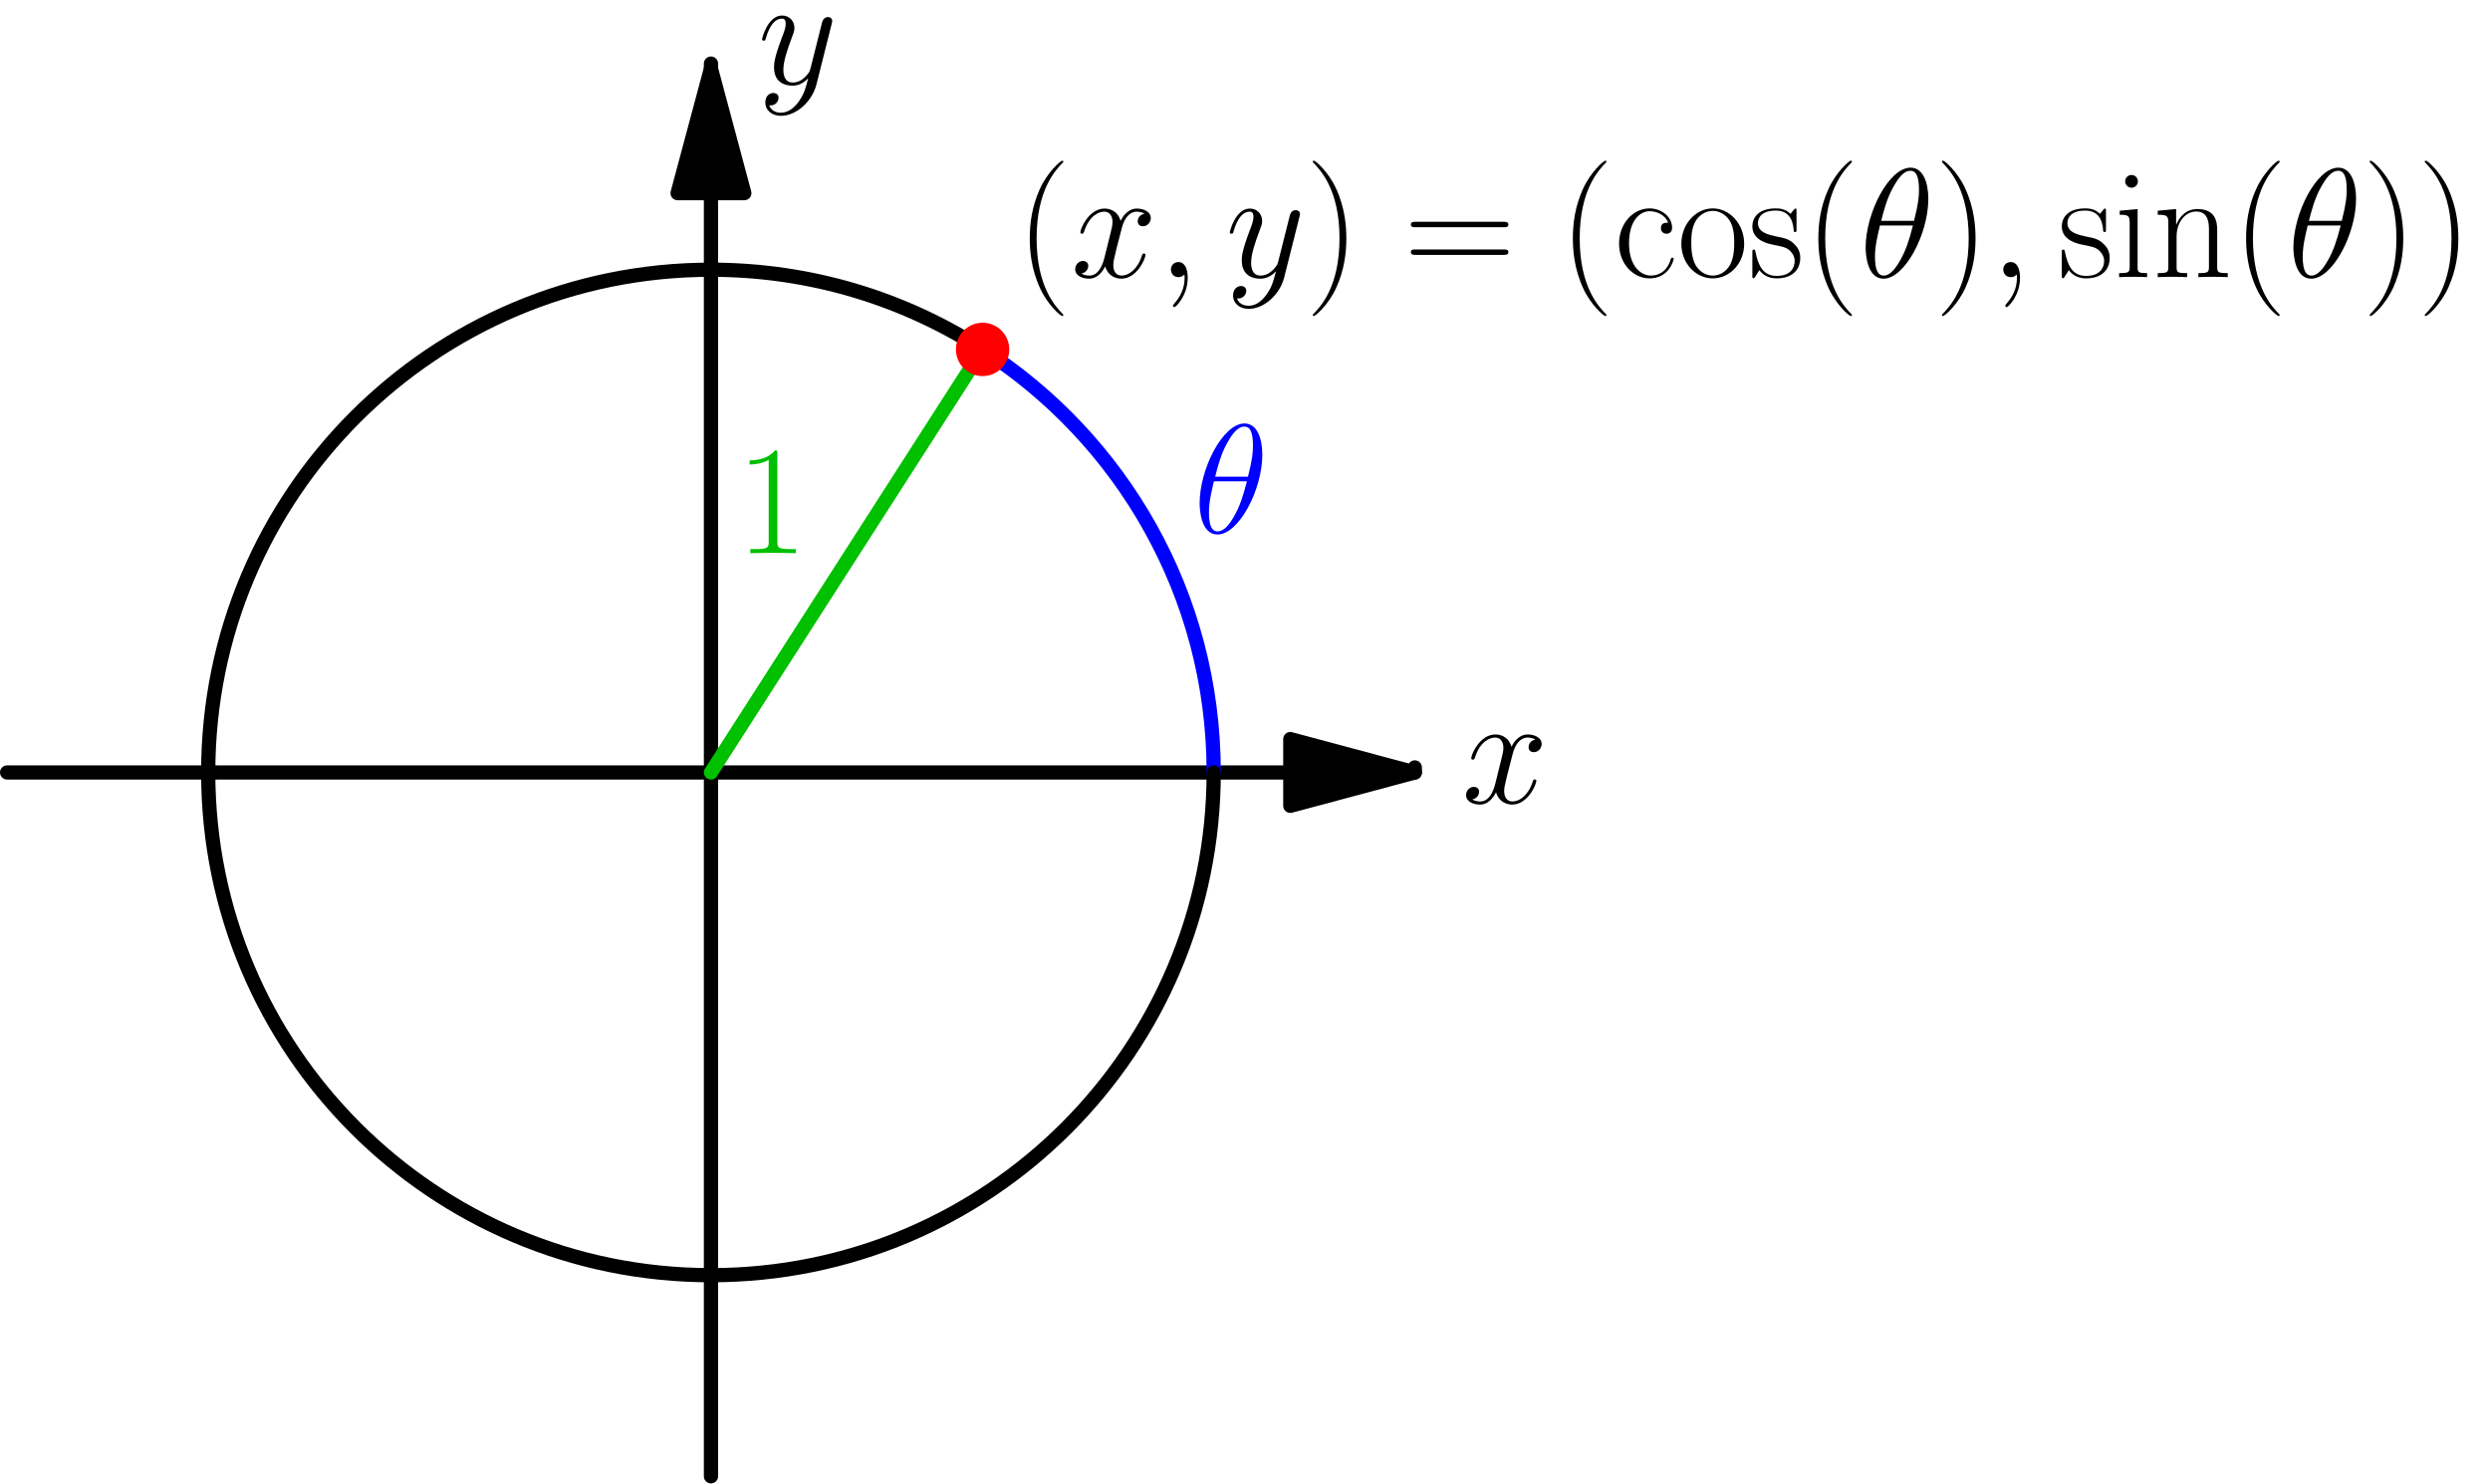
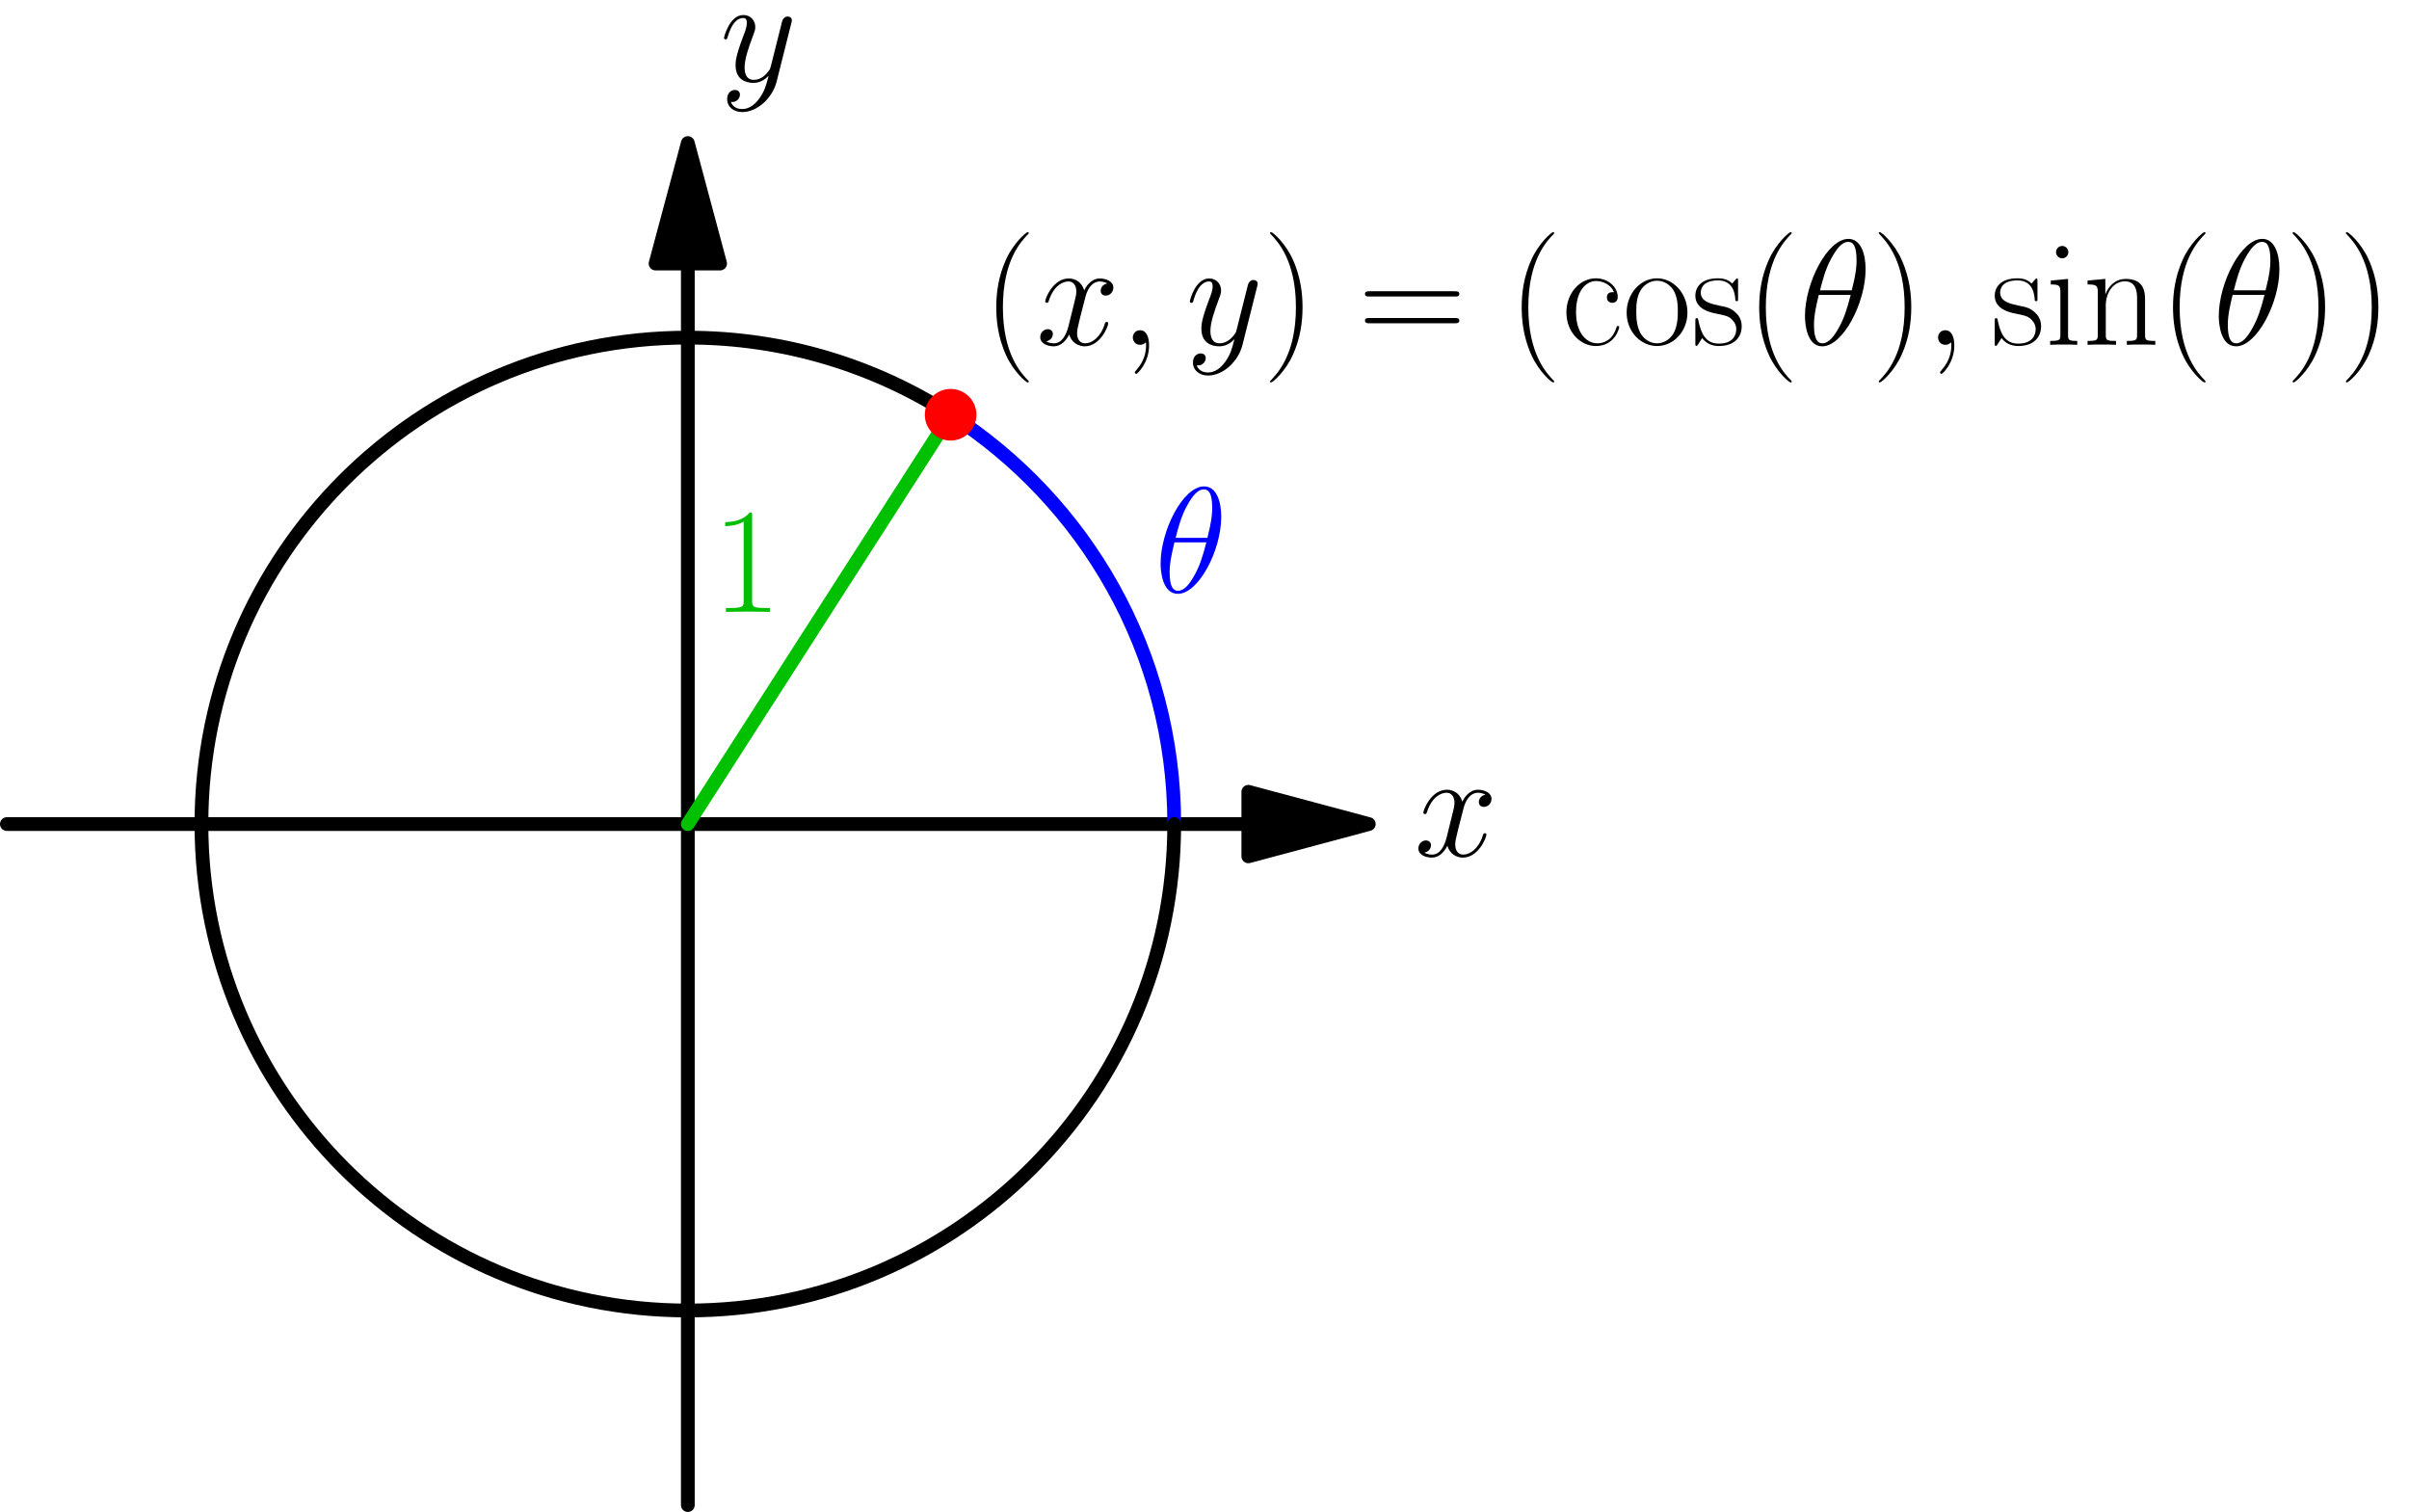
- <svg xmlns="http://www.w3.org/2000/svg" xmlns:xlink="http://www.w3.org/1999/xlink" height="236.426pt" version="1.1" viewBox="56.409 53.858 396.851 236.426" width="396.851pt">
+ <svg xmlns="http://www.w3.org/2000/svg" xmlns:xlink="http://www.w3.org/1999/xlink" height="249.055pt" version="1.1" viewBox="56.409 53.858 396.851 249.055" width="396.851pt">
  <defs>
    <path d="M11.022 -12.515C11.022 -15.052 10.226 -17.515 8.186 -17.515C4.702 -17.515 0.995 -10.226 0.995 -4.752C0.995 -3.608 1.244 0.249 3.856 0.249C7.24 0.249 11.022 -6.867 11.022 -12.515ZM3.483 -9.007C3.856 -10.475 4.379 -12.564 5.374 -14.331C6.195 -15.824 7.066 -17.018 8.161 -17.018C8.982 -17.018 9.529 -16.321 9.529 -13.933C9.529 -13.037 9.454 -11.793 8.733 -9.007H3.483ZM8.559 -8.26C7.937 -5.822 7.414 -4.254 6.519 -2.687C5.797 -1.418 4.926 -0.249 3.881 -0.249C3.11 -0.249 2.488 -0.846 2.488 -3.309C2.488 -4.926 2.886 -6.618 3.284 -8.26H8.559Z" id="g0-18" />
    <path d="M4.852 0.1C4.852 -1.344 4.379 -2.413 3.359 -2.413C2.563 -2.413 2.165 -1.766 2.165 -1.219S2.538 0 3.384 0C3.707 0 3.981 -0.1 4.205 -0.323C4.254 -0.373 4.279 -0.373 4.304 -0.373C4.354 -0.373 4.354 -0.025 4.354 0.1C4.354 0.921 4.205 2.538 2.762 4.155C2.488 4.454 2.488 4.503 2.488 4.553C2.488 4.677 2.612 4.802 2.737 4.802C2.936 4.802 4.852 2.961 4.852 0.1Z" id="g0-59" />
    <path d="M11.793 -10.151C10.997 -10.002 10.698 -9.405 10.698 -8.932C10.698 -8.335 11.171 -8.136 11.519 -8.136C12.266 -8.136 12.788 -8.783 12.788 -9.454C12.788 -10.499 11.594 -10.972 10.549 -10.972C9.031 -10.972 8.186 -9.479 7.962 -9.007C7.389 -10.873 5.847 -10.972 5.399 -10.972C2.861 -10.972 1.518 -7.713 1.518 -7.165C1.518 -7.066 1.617 -6.942 1.791 -6.942C1.99 -6.942 2.04 -7.091 2.09 -7.19C2.936 -9.952 4.603 -10.475 5.324 -10.475C6.444 -10.475 6.668 -9.43 6.668 -8.832C6.668 -8.285 6.519 -7.713 6.22 -6.519L5.374 -3.11C5.001 -1.617 4.279 -0.249 2.961 -0.249C2.836 -0.249 2.214 -0.249 1.692 -0.572C2.588 -0.746 2.787 -1.493 2.787 -1.791C2.787 -2.289 2.413 -2.588 1.941 -2.588C1.344 -2.588 0.697 -2.065 0.697 -1.269C0.697 -0.224 1.866 0.249 2.936 0.249C4.13 0.249 4.976 -0.697 5.498 -1.717C5.897 -0.249 7.141 0.249 8.061 0.249C10.599 0.249 11.942 -3.01 11.942 -3.558C11.942 -3.682 11.843 -3.782 11.694 -3.782C11.47 -3.782 11.445 -3.657 11.37 -3.458C10.698 -1.269 9.255 -0.249 8.136 -0.249C7.265 -0.249 6.792 -0.896 6.792 -1.916C6.792 -2.463 6.892 -2.861 7.29 -4.503L8.161 -7.887C8.534 -9.38 9.38 -10.475 10.524 -10.475C10.574 -10.475 11.271 -10.475 11.793 -10.151Z" id="g0-120" />
    <path d="M6.543 2.787C5.872 3.732 4.901 4.578 3.682 4.578C3.384 4.578 2.189 4.528 1.816 3.384C1.891 3.409 2.015 3.409 2.065 3.409C2.811 3.409 3.309 2.762 3.309 2.189S2.836 1.418 2.463 1.418C2.065 1.418 1.194 1.717 1.194 2.936C1.194 4.205 2.264 5.076 3.682 5.076C6.17 5.076 8.683 2.787 9.38 0.025L11.818 -9.678C11.843 -9.803 11.893 -9.952 11.893 -10.101C11.893 -10.475 11.594 -10.723 11.221 -10.723C10.997 -10.723 10.475 -10.624 10.275 -9.877L8.434 -2.563C8.31 -2.115 8.31 -2.065 8.111 -1.791C7.613 -1.095 6.792 -0.249 5.598 -0.249C4.205 -0.249 4.08 -1.617 4.08 -2.289C4.08 -3.707 4.752 -5.623 5.424 -7.414C5.698 -8.136 5.847 -8.484 5.847 -8.982C5.847 -10.027 5.1 -10.972 3.881 -10.972C1.592 -10.972 0.672 -7.364 0.672 -7.165C0.672 -7.066 0.771 -6.942 0.945 -6.942C1.169 -6.942 1.194 -7.041 1.294 -7.389C1.891 -9.479 2.836 -10.475 3.807 -10.475C4.031 -10.475 4.454 -10.475 4.454 -9.653C4.454 -9.007 4.18 -8.285 3.807 -7.34C2.588 -4.08 2.588 -3.259 2.588 -2.662C2.588 -0.299 4.279 0.249 5.523 0.249C6.245 0.249 7.141 0.025 8.011 -0.896L8.036 -0.871C7.663 0.597 7.414 1.567 6.543 2.787Z" id="g0-121" />
    <path d="M7.613 6.071C7.613 6.046 7.613 5.996 7.539 5.921C6.394 4.752 3.334 1.567 3.334 -6.195S6.344 -17.117 7.564 -18.361C7.564 -18.386 7.613 -18.436 7.613 -18.511S7.539 -18.635 7.439 -18.635C7.165 -18.635 5.051 -16.794 3.832 -14.057C2.588 -11.296 2.239 -8.608 2.239 -6.22C2.239 -4.429 2.413 -1.393 3.906 1.816C5.1 4.404 7.141 6.22 7.439 6.22C7.564 6.22 7.613 6.17 7.613 6.071Z" id="g1-40" />
    <path d="M6.543 -6.195C6.543 -7.986 6.369 -11.022 4.876 -14.231C3.682 -16.819 1.642 -18.635 1.344 -18.635C1.269 -18.635 1.169 -18.61 1.169 -18.486C1.169 -18.436 1.194 -18.411 1.219 -18.361C2.413 -17.117 5.449 -13.958 5.449 -6.22C5.449 1.543 2.438 4.702 1.219 5.946C1.194 5.996 1.169 6.021 1.169 6.071C1.169 6.195 1.269 6.22 1.344 6.22C1.617 6.22 3.732 4.379 4.951 1.642C6.195 -1.12 6.543 -3.807 6.543 -6.195Z" id="g1-41" />
    <path d="M6.618 -15.898C6.618 -16.421 6.593 -16.446 6.245 -16.446C5.275 -15.276 3.807 -14.903 2.413 -14.853C2.339 -14.853 2.214 -14.853 2.189 -14.804S2.165 -14.704 2.165 -14.182C2.936 -14.182 4.23 -14.331 5.225 -14.928V-1.816C5.225 -0.945 5.175 -0.647 3.035 -0.647H2.289V0C3.483 -0.025 4.727 -0.05 5.921 -0.05S8.36 -0.025 9.554 0V-0.647H8.808C6.668 -0.647 6.618 -0.921 6.618 -1.816V-15.898Z" id="g1-49" />
    <path d="M15.998 -7.986C16.371 -7.986 16.744 -7.986 16.744 -8.409C16.744 -8.857 16.321 -8.857 15.898 -8.857H1.99C1.567 -8.857 1.144 -8.857 1.144 -8.409C1.144 -7.986 1.518 -7.986 1.891 -7.986H15.998ZM15.898 -3.558C16.321 -3.558 16.744 -3.558 16.744 -4.006C16.744 -4.429 16.371 -4.429 15.998 -4.429H1.891C1.518 -4.429 1.144 -4.429 1.144 -4.006C1.144 -3.558 1.567 -3.558 1.99 -3.558H15.898Z" id="g1-61" />
    <path d="M8.683 -8.708C8.21 -8.708 7.514 -8.708 7.514 -7.837C7.514 -7.141 8.086 -6.942 8.409 -6.942C8.584 -6.942 9.305 -7.016 9.305 -7.887C9.305 -9.653 7.613 -10.997 5.698 -10.997C3.06 -10.997 0.821 -8.559 0.821 -5.374C0.821 -2.065 3.16 0.199 5.698 0.199C8.783 0.199 9.554 -2.662 9.554 -2.936C9.554 -3.035 9.529 -3.11 9.355 -3.11S9.156 -3.085 9.056 -2.762C8.409 -0.746 6.991 -0.249 5.921 -0.249C4.329 -0.249 2.413 -1.717 2.413 -5.399C2.413 -9.181 4.254 -10.549 5.722 -10.549C6.693 -10.549 8.136 -10.076 8.683 -8.708Z" id="g1-99" />
    <path d="M3.856 -15.326C3.856 -15.873 3.409 -16.346 2.836 -16.346C2.289 -16.346 1.816 -15.898 1.816 -15.326C1.816 -14.779 2.264 -14.306 2.836 -14.306C3.384 -14.306 3.856 -14.754 3.856 -15.326ZM0.945 -10.624V-9.977C2.339 -9.977 2.538 -9.828 2.538 -8.633V-1.717C2.538 -0.771 2.438 -0.647 0.846 -0.647V0C1.443 -0.05 2.513 -0.05 3.135 -0.05C3.732 -0.05 4.752 -0.05 5.324 0V-0.647C3.856 -0.647 3.807 -0.796 3.807 -1.692V-10.897L0.945 -10.624Z" id="g1-105" />
    <path d="M10.325 -7.564C10.325 -8.832 10.076 -10.897 7.141 -10.897C5.175 -10.897 4.155 -9.38 3.782 -8.385H3.757V-10.897L0.821 -10.624V-9.977C2.289 -9.977 2.513 -9.828 2.513 -8.633V-1.717C2.513 -0.771 2.413 -0.647 0.821 -0.647V0C1.418 -0.05 2.513 -0.05 3.16 -0.05S4.926 -0.05 5.523 0V-0.647C3.931 -0.647 3.832 -0.746 3.832 -1.717V-6.494C3.832 -8.783 5.225 -10.499 6.966 -10.499C8.808 -10.499 9.007 -8.857 9.007 -7.663V-1.717C9.007 -0.771 8.907 -0.647 7.315 -0.647V0C7.912 -0.05 9.007 -0.05 9.653 -0.05S11.42 -0.05 12.017 0V-0.647C10.425 -0.647 10.325 -0.746 10.325 -1.717V-7.564Z" id="g1-110" />
    <path d="M10.723 -5.324C10.723 -8.509 8.409 -10.997 5.698 -10.997S0.672 -8.509 0.672 -5.324C0.672 -2.189 2.986 0.199 5.698 0.199S10.723 -2.189 10.723 -5.324ZM5.698 -0.249C4.528 -0.249 3.533 -0.945 2.961 -1.916C2.339 -3.035 2.264 -4.429 2.264 -5.523C2.264 -6.568 2.314 -7.862 2.961 -8.982C3.458 -9.803 4.429 -10.599 5.698 -10.599C6.817 -10.599 7.763 -9.977 8.36 -9.106C9.131 -7.937 9.131 -6.295 9.131 -5.523C9.131 -4.553 9.081 -3.06 8.409 -1.866C7.713 -0.722 6.643 -0.249 5.698 -0.249Z" id="g1-111" />
    <path d="M7.688 -10.499C7.688 -10.947 7.663 -10.972 7.514 -10.972C7.414 -10.972 7.389 -10.947 7.091 -10.574C7.016 -10.475 6.792 -10.226 6.718 -10.126C5.921 -10.972 4.802 -10.997 4.379 -10.997C1.617 -10.997 0.622 -9.554 0.622 -8.111C0.622 -5.872 3.16 -5.349 3.881 -5.2C5.449 -4.876 5.996 -4.777 6.519 -4.329C6.842 -4.031 7.389 -3.483 7.389 -2.588C7.389 -1.543 6.792 -0.199 4.503 -0.199C2.339 -0.199 1.567 -1.841 1.12 -4.031C1.045 -4.379 1.045 -4.404 0.846 -4.404S0.622 -4.379 0.622 -3.881V-0.299C0.622 0.149 0.647 0.174 0.796 0.174C0.921 0.174 0.945 0.149 1.07 -0.05C1.219 -0.274 1.592 -0.871 1.742 -1.12C2.239 -0.448 3.11 0.199 4.503 0.199C6.966 0.199 8.285 -1.144 8.285 -3.085C8.285 -4.354 7.613 -5.026 7.29 -5.324C6.543 -6.096 5.673 -6.27 4.628 -6.469C3.259 -6.767 1.518 -7.116 1.518 -8.633C1.518 -9.28 1.866 -10.649 4.379 -10.649C7.041 -10.649 7.19 -8.161 7.24 -7.364C7.265 -7.24 7.389 -7.215 7.464 -7.215C7.688 -7.215 7.688 -7.29 7.688 -7.713V-10.499Z" id="g1-115" />
  </defs>
  <g id="page1" transform="matrix(0.996264 0 0 0.996264 0 0)">
-     <g transform="matrix(1 0 0 1 170.357 177.637)">
+     <g transform="matrix(1 0 0 1 170.357 190.313)">
      <path d="M 92.681 0L -112.598 -0" fill="none" stroke="#000000" stroke-linecap="round" stroke-linejoin="round" stroke-miterlimit="10.037" stroke-width="2.276" />
    </g>
-     <g transform="matrix(1 0 0 1 170.357 177.637)">
+     <g transform="matrix(1 0 0 1 170.357 190.313)">
      <path d="M 112.598 0L 92.681 -5.337L 92.681 5.337L 112.598 0Z" fill="#000000" />
    </g>
-     <g transform="matrix(1 0 0 1 170.357 177.637)">
+     <g transform="matrix(1 0 0 1 170.357 190.313)">
      <path d="M 112.598 0L 92.681 -5.337L 92.681 5.337L 112.598 0Z" fill="none" stroke="#000000" stroke-linecap="round" stroke-linejoin="round" stroke-miterlimit="10.037" stroke-width="2.276" />
    </g>
-     <g transform="matrix(1 0 0 1 170.357 177.637)">
-       <path d="M 112.598 0L 112.598 -0.804" fill="none" stroke="#000000" stroke-linecap="round" stroke-linejoin="round" stroke-miterlimit="10.037" stroke-width="2.276" />
-     </g>
-     <use x="290.459" xlink:href="#g0-120" y="182.53" />
-     <g transform="matrix(1 0 0 1 170.357 177.637)">
+     <use x="290.459" xlink:href="#g0-120" y="195.609" />
+     <g transform="matrix(1 0 0 1 170.357 190.313)">
      <path d="M 0 -92.681L 0 112.598" fill="none" stroke="#000000" stroke-linecap="round" stroke-linejoin="round" stroke-miterlimit="10.037" stroke-width="2.276" />
    </g>
-     <g transform="matrix(1 0 0 1 170.357 177.637)">
+     <g transform="matrix(1 0 0 1 170.357 190.313)">
      <path d="M 0 -112.598L -5.337 -92.681L 5.337 -92.681L 0 -112.598Z" fill="#000000" />
    </g>
-     <g transform="matrix(1 0 0 1 170.357 177.637)">
+     <g transform="matrix(1 0 0 1 170.357 190.313)">
      <path d="M 0 -112.598L -5.337 -92.681L 5.337 -92.681L 0 -112.598Z" fill="none" stroke="#000000" stroke-linecap="round" stroke-linejoin="round" stroke-miterlimit="10.037" stroke-width="2.276" />
    </g>
-     <g transform="matrix(1 0 0 1 170.357 177.637)">
-       <path d="M 0 -112.598L 0 -113.402" fill="none" stroke="#000000" stroke-linecap="round" stroke-linejoin="round" stroke-miterlimit="10.037" stroke-width="2.276" />
-     </g>
-     <use x="177.861" xlink:href="#g0-121" y="67.513" />
-     <g transform="matrix(1 0 0 1 170.357 177.637)">
+     <use x="175.664" xlink:href="#g0-121" y="67.513" />
+     <g transform="matrix(1 0 0 1 170.357 190.313)">
      <path d="M 80.427 0C 80.427 -28.409 65.698 -53.377 43.46 -67.685" fill="none" stroke="#0000ff" stroke-linecap="round" stroke-linejoin="round" stroke-miterlimit="10.037" stroke-width="2.276" />
    </g>
    <g fill="#0000ff">
-       <use x="247.536" xlink:href="#g0-18" y="139.321" />
+       <use x="247.536" xlink:href="#g0-18" y="151.997" />
    </g>
-     <g transform="matrix(1 0 0 1 170.357 177.637)">
+     <g transform="matrix(1 0 0 1 170.357 190.313)">
      <path d="M 43.46 -67.685C 30.928 -75.749 16.01 -80.427 0 -80.427C -44.419 -80.427 -80.427 -44.419 -80.427 -0C -80.427 44.419 -44.419 80.427 0 80.427C 44.419 80.427 80.427 44.419 80.427 0" fill="none" stroke="#000000" stroke-linecap="round" stroke-linejoin="round" stroke-miterlimit="10.037" stroke-width="2.276" />
    </g>
-     <g transform="matrix(1 0 0 1 170.357 177.637)">
+     <g transform="matrix(1 0 0 1 170.357 190.313)">
      <path d="M 43.455 -67.677L 0 0" fill="none" stroke="#00c000" stroke-linecap="round" stroke-linejoin="round" stroke-miterlimit="10.037" stroke-width="2.276" />
    </g>
    <g fill="#00bf00">
-       <use x="174.367" xlink:href="#g1-49" y="142.556" />
+       <use x="174.367" xlink:href="#g1-49" y="155.232" />
    </g>
-     <g transform="matrix(1 0 0 1 170.357 177.637)">
+     <g transform="matrix(1 0 0 1 170.357 190.313)">
      <circle cx="43.455" cy="-67.677" r="4.268" fill="#ff0000" />
    </g>
-     <use x="219.119" xlink:href="#g1-40" y="98.397" />
-     <use x="227.93" xlink:href="#g0-120" y="98.397" />
-     <use x="241.774" xlink:href="#g0-59" y="98.397" />
-     <use x="252.688" xlink:href="#g0-121" y="98.397" />
-     <use x="265.459" xlink:href="#g1-41" y="98.397" />
-     <use x="281.181" xlink:href="#g1-61" y="98.397" />
-     <use x="306.001" xlink:href="#g1-40" y="98.397" />
-     <use x="314.812" xlink:href="#g1-99" y="98.397" />
-     <use x="324.923" xlink:href="#g1-111" y="98.397" />
-     <use x="336.333" xlink:href="#g1-115" y="98.397" />
-     <use x="345.274" xlink:href="#g1-40" y="98.397" />
-     <use x="354.084" xlink:href="#g0-18" y="98.397" />
-     <use x="366.114" xlink:href="#g1-41" y="98.397" />
-     <use x="374.925" xlink:href="#g0-59" y="98.397" />
-     <use x="385.838" xlink:href="#g1-115" y="98.397" />
-     <use x="394.779" xlink:href="#g1-105" y="98.397" />
-     <use x="400.99" xlink:href="#g1-110" y="98.397" />
-     <use x="413.701" xlink:href="#g1-40" y="98.397" />
-     <use x="422.511" xlink:href="#g0-18" y="98.397" />
-     <use x="434.541" xlink:href="#g1-41" y="98.397" />
-     <use x="443.352" xlink:href="#g1-41" y="98.397" />
+     <use x="219.119" xlink:href="#g1-40" y="111.073" />
+     <use x="227.93" xlink:href="#g0-120" y="111.073" />
+     <use x="241.774" xlink:href="#g0-59" y="111.073" />
+     <use x="252.688" xlink:href="#g0-121" y="111.073" />
+     <use x="265.459" xlink:href="#g1-41" y="111.073" />
+     <use x="281.181" xlink:href="#g1-61" y="111.073" />
+     <use x="306.001" xlink:href="#g1-40" y="111.073" />
+     <use x="314.812" xlink:href="#g1-99" y="111.073" />
+     <use x="324.923" xlink:href="#g1-111" y="111.073" />
+     <use x="336.333" xlink:href="#g1-115" y="111.073" />
+     <use x="345.274" xlink:href="#g1-40" y="111.073" />
+     <use x="354.084" xlink:href="#g0-18" y="111.073" />
+     <use x="366.114" xlink:href="#g1-41" y="111.073" />
+     <use x="374.925" xlink:href="#g0-59" y="111.073" />
+     <use x="385.838" xlink:href="#g1-115" y="111.073" />
+     <use x="394.779" xlink:href="#g1-105" y="111.073" />
+     <use x="400.99" xlink:href="#g1-110" y="111.073" />
+     <use x="413.701" xlink:href="#g1-40" y="111.073" />
+     <use x="422.511" xlink:href="#g0-18" y="111.073" />
+     <use x="434.541" xlink:href="#g1-41" y="111.073" />
+     <use x="443.352" xlink:href="#g1-41" y="111.073" />
  </g>
</svg>
